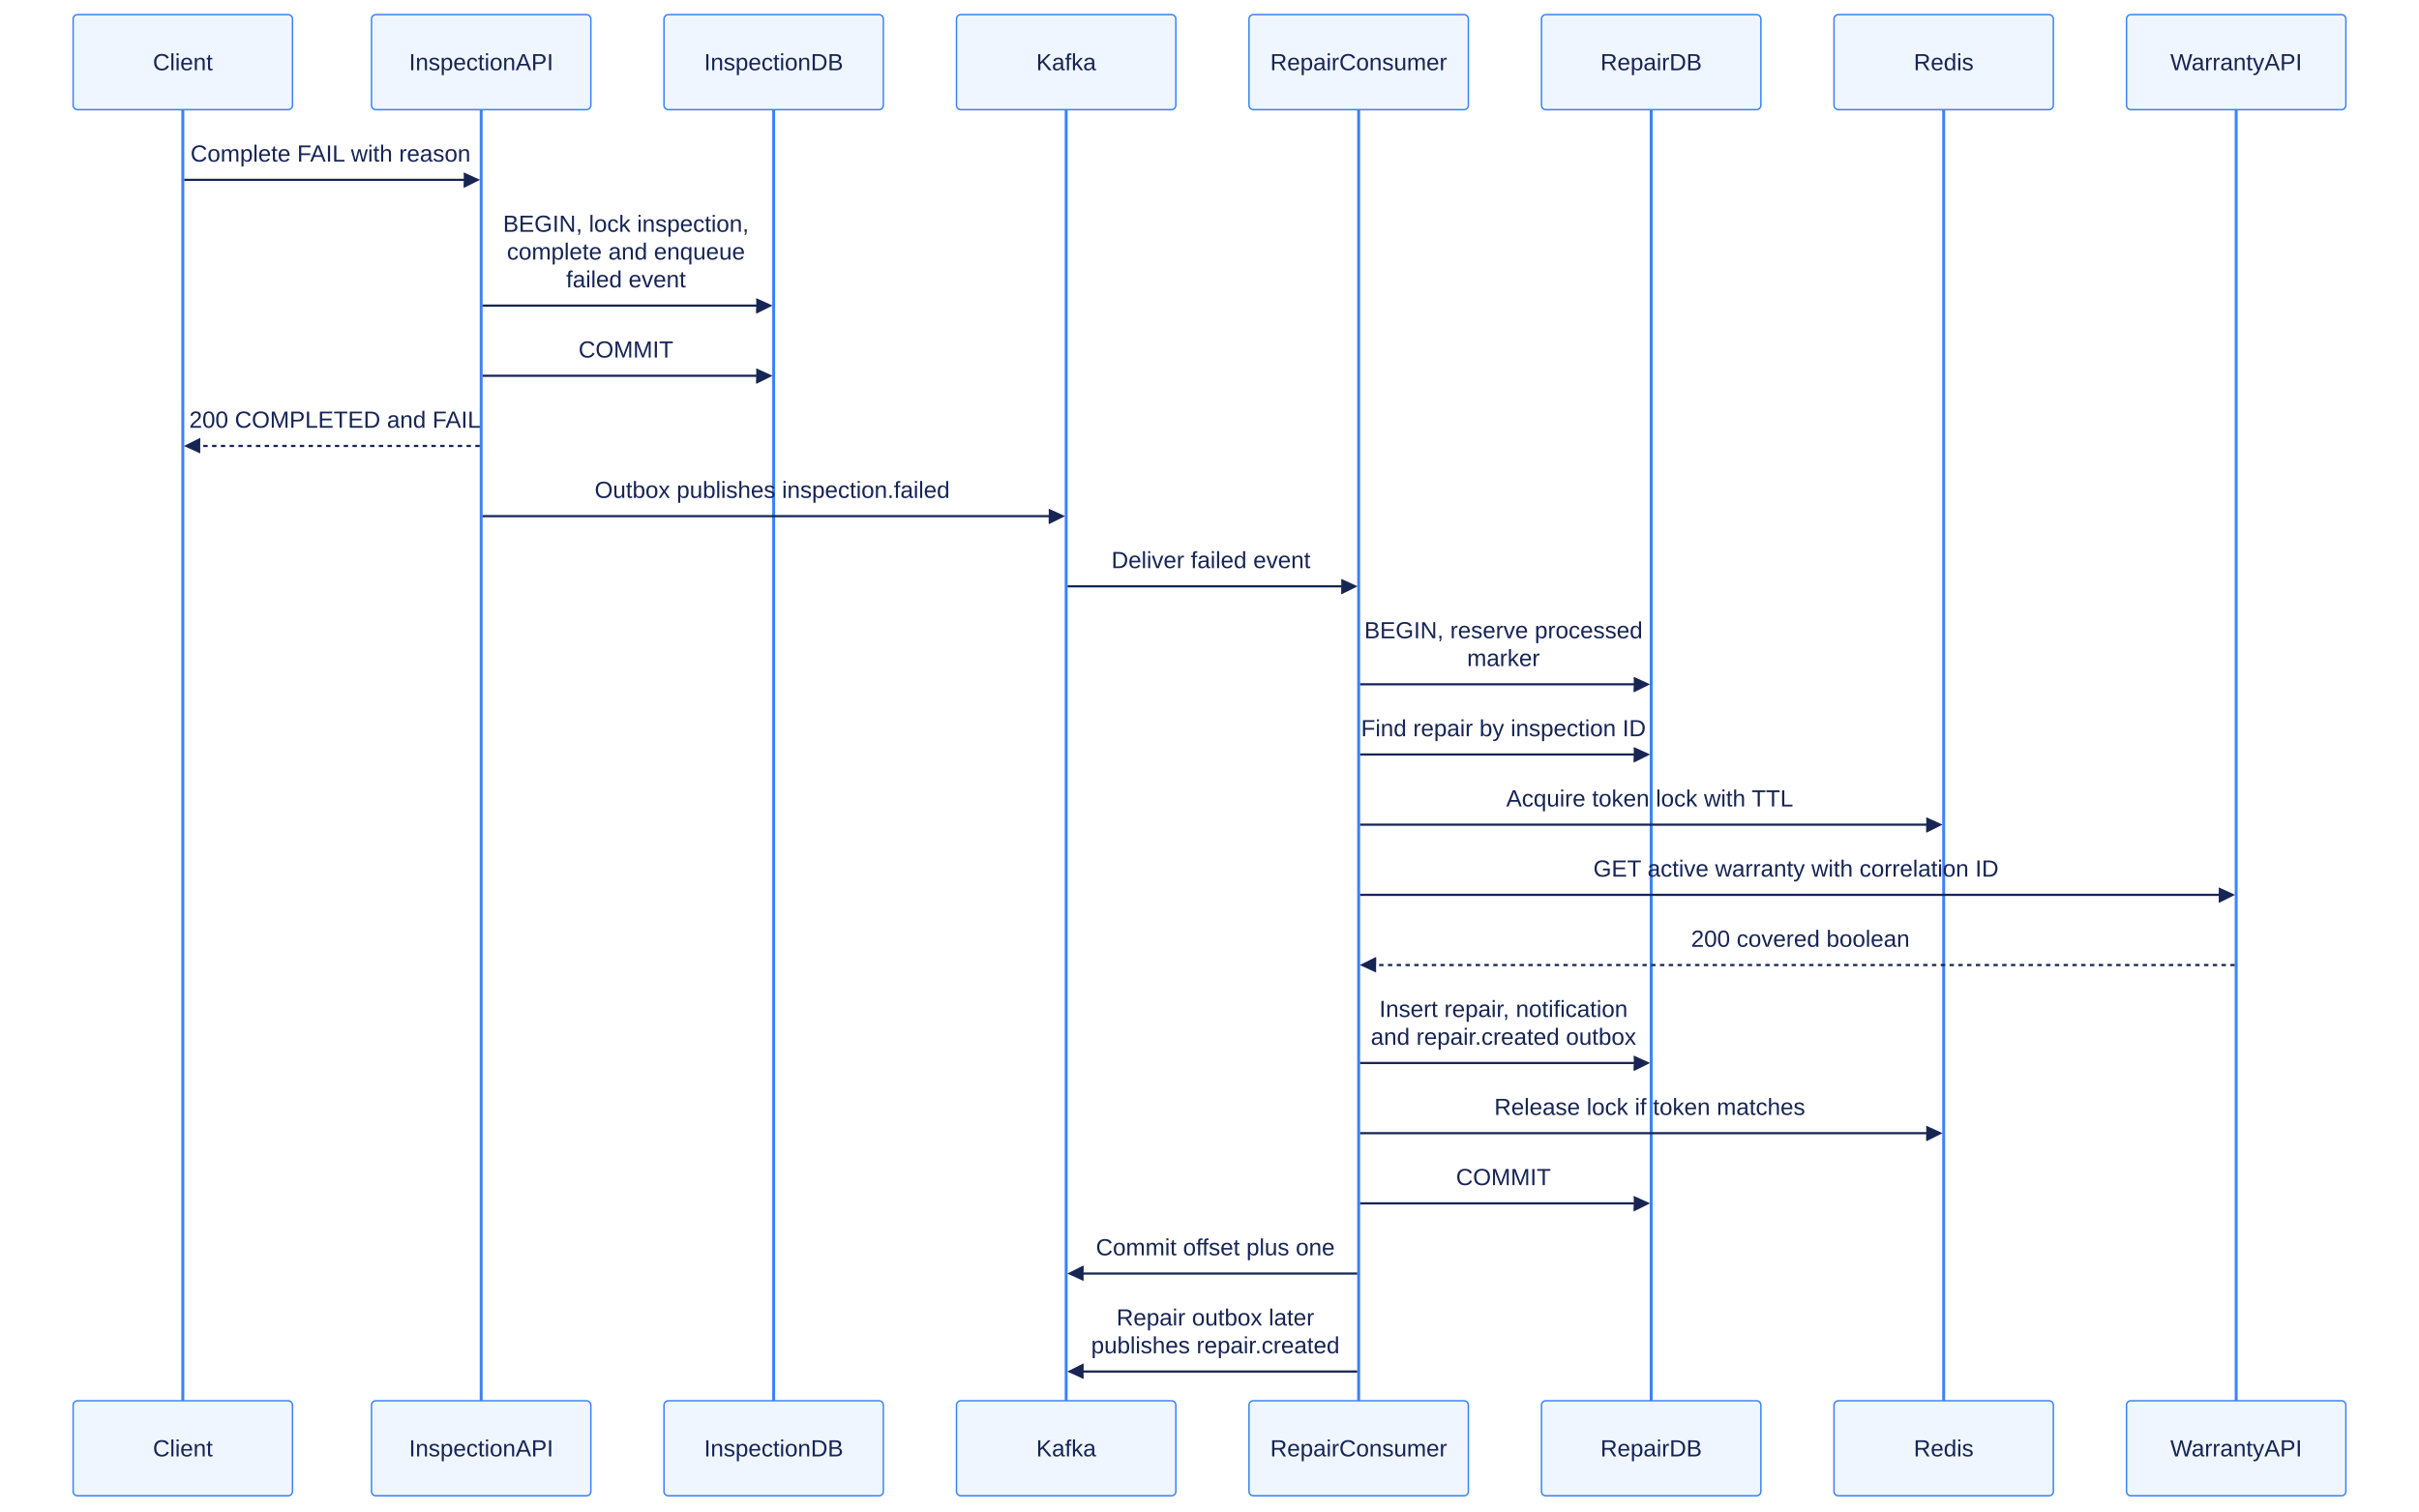
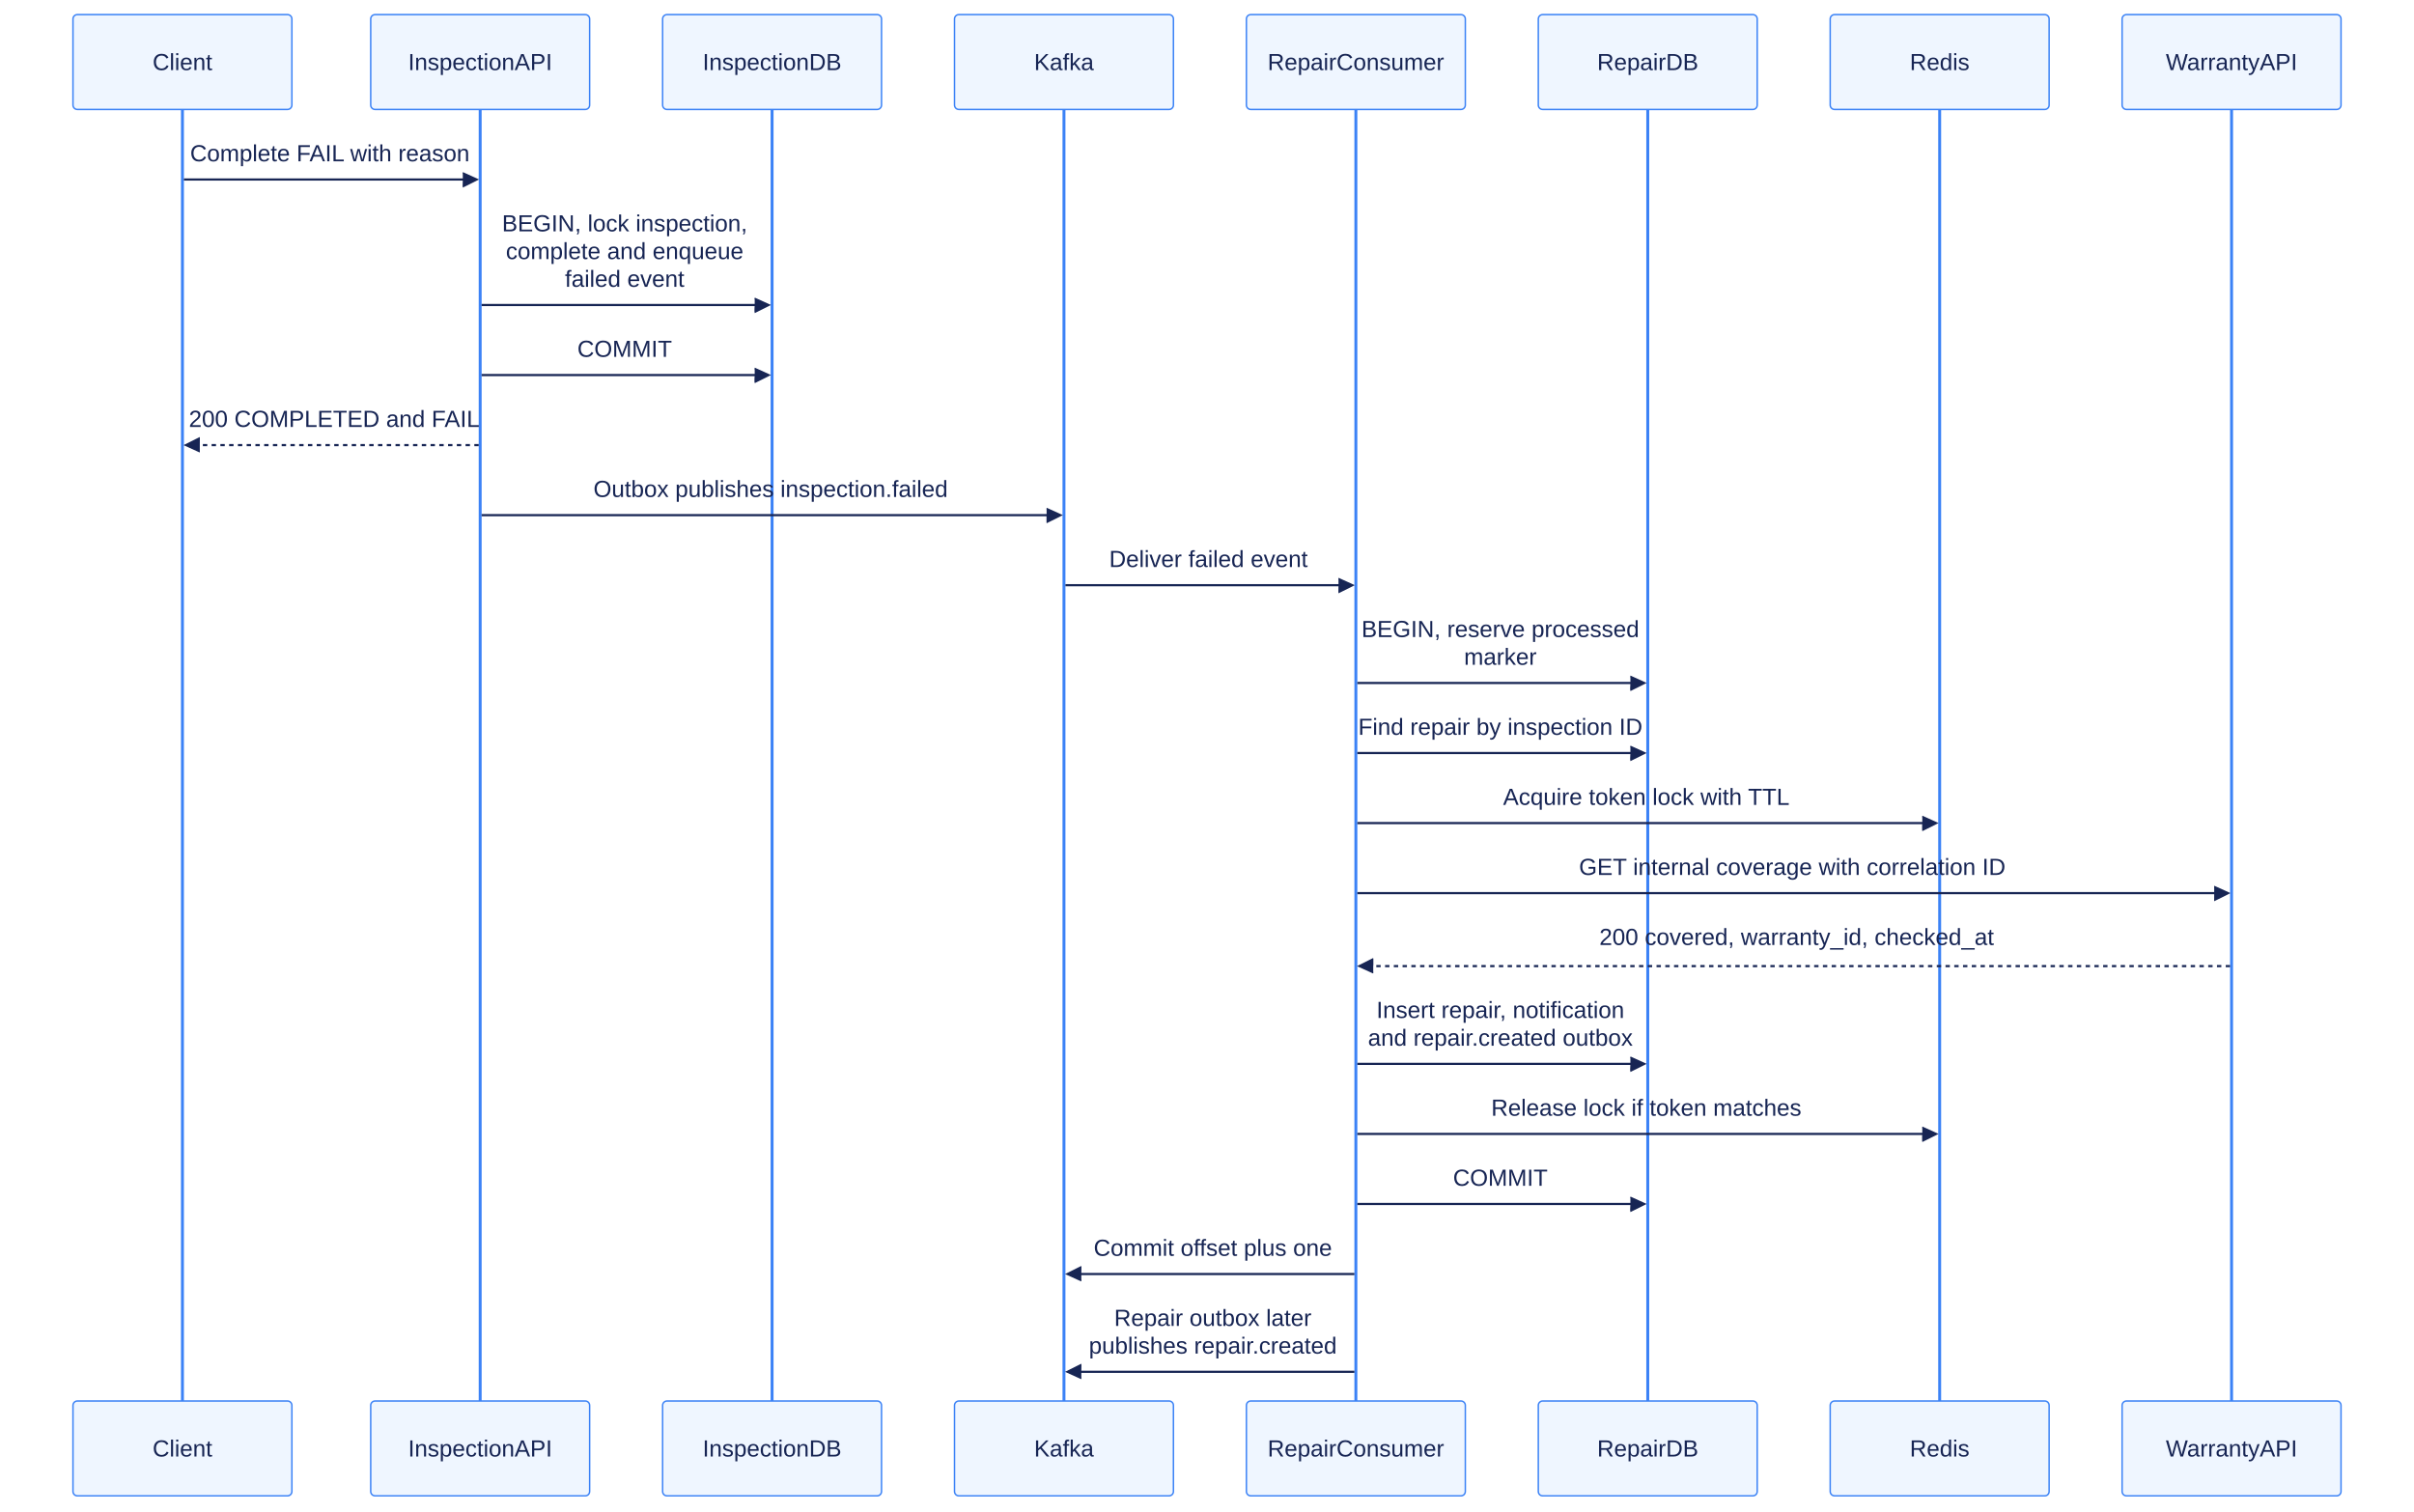
- <svg xmlns="http://www.w3.org/2000/svg" aria-roledescription="sequence" role="graphics-document document" viewBox="-50 -10 1654 1034" style="max-width: 1654px; background-color: white;" width="100%" id="my-svg">
+ <svg xmlns="http://www.w3.org/2000/svg" aria-roledescription="sequence" role="graphics-document document" viewBox="-50 -10 1654 1036" style="max-width: 1654px; background-color: white;" width="100%" id="my-svg">
  <g>
-     <rect class="actor actor-bottom" ry="3" rx="3" name="WarrantyAPI" height="65" width="150" stroke="#666" fill="#eaeaea" y="948" x="1404" />
-     <text style="text-anchor: middle; font-size: 16px; font-weight: 400;" class="actor actor-box" alignment-baseline="central" dominant-baseline="central" y="980.5" x="1479">
+     <rect class="actor actor-bottom" ry="3" rx="3" name="WarrantyAPI" height="65" width="150" stroke="#666" fill="#eaeaea" y="950" x="1404" />
+     <text style="text-anchor: middle; font-size: 16px; font-weight: 400;" class="actor actor-box" alignment-baseline="central" dominant-baseline="central" y="982.5" x="1479">
      <tspan dy="0" x="1479">WarrantyAPI</tspan>
    </text>
  </g>
  <g>
-     <rect class="actor actor-bottom" ry="3" rx="3" name="Redis" height="65" width="150" stroke="#666" fill="#eaeaea" y="948" x="1204" />
-     <text style="text-anchor: middle; font-size: 16px; font-weight: 400;" class="actor actor-box" alignment-baseline="central" dominant-baseline="central" y="980.5" x="1279">
+     <rect class="actor actor-bottom" ry="3" rx="3" name="Redis" height="65" width="150" stroke="#666" fill="#eaeaea" y="950" x="1204" />
+     <text style="text-anchor: middle; font-size: 16px; font-weight: 400;" class="actor actor-box" alignment-baseline="central" dominant-baseline="central" y="982.5" x="1279">
      <tspan dy="0" x="1279">Redis</tspan>
    </text>
  </g>
  <g>
-     <rect class="actor actor-bottom" ry="3" rx="3" name="RepairDB" height="65" width="150" stroke="#666" fill="#eaeaea" y="948" x="1004" />
-     <text style="text-anchor: middle; font-size: 16px; font-weight: 400;" class="actor actor-box" alignment-baseline="central" dominant-baseline="central" y="980.5" x="1079">
+     <rect class="actor actor-bottom" ry="3" rx="3" name="RepairDB" height="65" width="150" stroke="#666" fill="#eaeaea" y="950" x="1004" />
+     <text style="text-anchor: middle; font-size: 16px; font-weight: 400;" class="actor actor-box" alignment-baseline="central" dominant-baseline="central" y="982.5" x="1079">
      <tspan dy="0" x="1079">RepairDB</tspan>
    </text>
  </g>
  <g>
-     <rect class="actor actor-bottom" ry="3" rx="3" name="RepairConsumer" height="65" width="150" stroke="#666" fill="#eaeaea" y="948" x="804" />
-     <text style="text-anchor: middle; font-size: 16px; font-weight: 400;" class="actor actor-box" alignment-baseline="central" dominant-baseline="central" y="980.5" x="879">
+     <rect class="actor actor-bottom" ry="3" rx="3" name="RepairConsumer" height="65" width="150" stroke="#666" fill="#eaeaea" y="950" x="804" />
+     <text style="text-anchor: middle; font-size: 16px; font-weight: 400;" class="actor actor-box" alignment-baseline="central" dominant-baseline="central" y="982.5" x="879">
      <tspan dy="0" x="879">RepairConsumer</tspan>
    </text>
  </g>
  <g>
-     <rect class="actor actor-bottom" ry="3" rx="3" name="Kafka" height="65" width="150" stroke="#666" fill="#eaeaea" y="948" x="604" />
-     <text style="text-anchor: middle; font-size: 16px; font-weight: 400;" class="actor actor-box" alignment-baseline="central" dominant-baseline="central" y="980.5" x="679">
+     <rect class="actor actor-bottom" ry="3" rx="3" name="Kafka" height="65" width="150" stroke="#666" fill="#eaeaea" y="950" x="604" />
+     <text style="text-anchor: middle; font-size: 16px; font-weight: 400;" class="actor actor-box" alignment-baseline="central" dominant-baseline="central" y="982.5" x="679">
      <tspan dy="0" x="679">Kafka</tspan>
    </text>
  </g>
  <g>
-     <rect class="actor actor-bottom" ry="3" rx="3" name="InspectionDB" height="65" width="150" stroke="#666" fill="#eaeaea" y="948" x="404" />
-     <text style="text-anchor: middle; font-size: 16px; font-weight: 400;" class="actor actor-box" alignment-baseline="central" dominant-baseline="central" y="980.5" x="479">
+     <rect class="actor actor-bottom" ry="3" rx="3" name="InspectionDB" height="65" width="150" stroke="#666" fill="#eaeaea" y="950" x="404" />
+     <text style="text-anchor: middle; font-size: 16px; font-weight: 400;" class="actor actor-box" alignment-baseline="central" dominant-baseline="central" y="982.5" x="479">
      <tspan dy="0" x="479">InspectionDB</tspan>
    </text>
  </g>
  <g>
-     <rect class="actor actor-bottom" ry="3" rx="3" name="InspectionAPI" height="65" width="150" stroke="#666" fill="#eaeaea" y="948" x="204" />
-     <text style="text-anchor: middle; font-size: 16px; font-weight: 400;" class="actor actor-box" alignment-baseline="central" dominant-baseline="central" y="980.5" x="279">
+     <rect class="actor actor-bottom" ry="3" rx="3" name="InspectionAPI" height="65" width="150" stroke="#666" fill="#eaeaea" y="950" x="204" />
+     <text style="text-anchor: middle; font-size: 16px; font-weight: 400;" class="actor actor-box" alignment-baseline="central" dominant-baseline="central" y="982.5" x="279">
      <tspan dy="0" x="279">InspectionAPI</tspan>
    </text>
  </g>
  <g>
-     <rect class="actor actor-bottom" ry="3" rx="3" name="Client" height="65" width="150" stroke="#666" fill="#eaeaea" y="948" x="0" />
-     <text style="text-anchor: middle; font-size: 16px; font-weight: 400;" class="actor actor-box" alignment-baseline="central" dominant-baseline="central" y="980.5" x="75">
+     <rect class="actor actor-bottom" ry="3" rx="3" name="Client" height="65" width="150" stroke="#666" fill="#eaeaea" y="950" x="0" />
+     <text style="text-anchor: middle; font-size: 16px; font-weight: 400;" class="actor actor-box" alignment-baseline="central" dominant-baseline="central" y="982.5" x="75">
      <tspan dy="0" x="75">Client</tspan>
    </text>
  </g>
  <g>
-     <line name="WarrantyAPI" stroke="#999" stroke-width="0.5px" class="actor-line 200" y2="948" x2="1479" y1="65" x1="1479" id="actor7" />
+     <line name="WarrantyAPI" stroke="#999" stroke-width="0.5px" class="actor-line 200" y2="950" x2="1479" y1="65" x1="1479" id="actor7" />
    <g id="root-7">
      <rect class="actor actor-top" ry="3" rx="3" name="WarrantyAPI" height="65" width="150" stroke="#666" fill="#eaeaea" y="0" x="1404" />
      <text style="text-anchor: middle; font-size: 16px; font-weight: 400;" class="actor actor-box" alignment-baseline="central" dominant-baseline="central" y="32.5" x="1479">
        <tspan dy="0" x="1479">WarrantyAPI</tspan>
      </text>
    </g>
  </g>
  <g>
-     <line name="Redis" stroke="#999" stroke-width="0.5px" class="actor-line 200" y2="948" x2="1279" y1="65" x1="1279" id="actor6" />
+     <line name="Redis" stroke="#999" stroke-width="0.5px" class="actor-line 200" y2="950" x2="1279" y1="65" x1="1279" id="actor6" />
    <g id="root-6">
      <rect class="actor actor-top" ry="3" rx="3" name="Redis" height="65" width="150" stroke="#666" fill="#eaeaea" y="0" x="1204" />
      <text style="text-anchor: middle; font-size: 16px; font-weight: 400;" class="actor actor-box" alignment-baseline="central" dominant-baseline="central" y="32.5" x="1279">
        <tspan dy="0" x="1279">Redis</tspan>
      </text>
    </g>
  </g>
  <g>
-     <line name="RepairDB" stroke="#999" stroke-width="0.5px" class="actor-line 200" y2="948" x2="1079" y1="65" x1="1079" id="actor5" />
+     <line name="RepairDB" stroke="#999" stroke-width="0.5px" class="actor-line 200" y2="950" x2="1079" y1="65" x1="1079" id="actor5" />
    <g id="root-5">
      <rect class="actor actor-top" ry="3" rx="3" name="RepairDB" height="65" width="150" stroke="#666" fill="#eaeaea" y="0" x="1004" />
      <text style="text-anchor: middle; font-size: 16px; font-weight: 400;" class="actor actor-box" alignment-baseline="central" dominant-baseline="central" y="32.5" x="1079">
        <tspan dy="0" x="1079">RepairDB</tspan>
      </text>
    </g>
  </g>
  <g>
-     <line name="RepairConsumer" stroke="#999" stroke-width="0.5px" class="actor-line 200" y2="948" x2="879" y1="65" x1="879" id="actor4" />
+     <line name="RepairConsumer" stroke="#999" stroke-width="0.5px" class="actor-line 200" y2="950" x2="879" y1="65" x1="879" id="actor4" />
    <g id="root-4">
      <rect class="actor actor-top" ry="3" rx="3" name="RepairConsumer" height="65" width="150" stroke="#666" fill="#eaeaea" y="0" x="804" />
      <text style="text-anchor: middle; font-size: 16px; font-weight: 400;" class="actor actor-box" alignment-baseline="central" dominant-baseline="central" y="32.5" x="879">
        <tspan dy="0" x="879">RepairConsumer</tspan>
      </text>
    </g>
  </g>
  <g>
-     <line name="Kafka" stroke="#999" stroke-width="0.5px" class="actor-line 200" y2="948" x2="679" y1="65" x1="679" id="actor3" />
+     <line name="Kafka" stroke="#999" stroke-width="0.5px" class="actor-line 200" y2="950" x2="679" y1="65" x1="679" id="actor3" />
    <g id="root-3">
      <rect class="actor actor-top" ry="3" rx="3" name="Kafka" height="65" width="150" stroke="#666" fill="#eaeaea" y="0" x="604" />
      <text style="text-anchor: middle; font-size: 16px; font-weight: 400;" class="actor actor-box" alignment-baseline="central" dominant-baseline="central" y="32.5" x="679">
        <tspan dy="0" x="679">Kafka</tspan>
      </text>
    </g>
  </g>
  <g>
-     <line name="InspectionDB" stroke="#999" stroke-width="0.5px" class="actor-line 200" y2="948" x2="479" y1="65" x1="479" id="actor2" />
+     <line name="InspectionDB" stroke="#999" stroke-width="0.5px" class="actor-line 200" y2="950" x2="479" y1="65" x1="479" id="actor2" />
    <g id="root-2">
      <rect class="actor actor-top" ry="3" rx="3" name="InspectionDB" height="65" width="150" stroke="#666" fill="#eaeaea" y="0" x="404" />
      <text style="text-anchor: middle; font-size: 16px; font-weight: 400;" class="actor actor-box" alignment-baseline="central" dominant-baseline="central" y="32.5" x="479">
        <tspan dy="0" x="479">InspectionDB</tspan>
      </text>
    </g>
  </g>
  <g>
-     <line name="InspectionAPI" stroke="#999" stroke-width="0.5px" class="actor-line 200" y2="948" x2="279" y1="65" x1="279" id="actor1" />
+     <line name="InspectionAPI" stroke="#999" stroke-width="0.5px" class="actor-line 200" y2="950" x2="279" y1="65" x1="279" id="actor1" />
    <g id="root-1">
      <rect class="actor actor-top" ry="3" rx="3" name="InspectionAPI" height="65" width="150" stroke="#666" fill="#eaeaea" y="0" x="204" />
      <text style="text-anchor: middle; font-size: 16px; font-weight: 400;" class="actor actor-box" alignment-baseline="central" dominant-baseline="central" y="32.5" x="279">
        <tspan dy="0" x="279">InspectionAPI</tspan>
      </text>
    </g>
  </g>
  <g>
-     <line name="Client" stroke="#999" stroke-width="0.5px" class="actor-line 200" y2="948" x2="75" y1="65" x1="75" id="actor0" />
+     <line name="Client" stroke="#999" stroke-width="0.5px" class="actor-line 200" y2="950" x2="75" y1="65" x1="75" id="actor0" />
    <g id="root-0">
      <rect class="actor actor-top" ry="3" rx="3" name="Client" height="65" width="150" stroke="#666" fill="#eaeaea" y="0" x="0" />
      <text style="text-anchor: middle; font-size: 16px; font-weight: 400;" class="actor actor-box" alignment-baseline="central" dominant-baseline="central" y="32.5" x="75">
        <tspan dy="0" x="75">Client</tspan>
      </text>
    </g>
  </g>
  <style>#my-svg{font-family:Arial,sans-serif;font-size:16px;fill:#172554;}#my-svg .error-icon{fill:#f8fafc;}#my-svg .error-text{fill:#070503;stroke:#070503;}#my-svg .edge-thickness-normal{stroke-width:1px;}#my-svg .edge-thickness-thick{stroke-width:3.5px;}#my-svg .edge-pattern-solid{stroke-dasharray:0;}#my-svg .edge-thickness-invisible{stroke-width:0;fill:none;}#my-svg .edge-pattern-dashed{stroke-dasharray:3;}#my-svg .edge-pattern-dotted{stroke-dasharray:2;}#my-svg .marker{fill:#475569;stroke:#475569;}#my-svg .marker.cross{stroke:#475569;}#my-svg svg{font-family:Arial,sans-serif;font-size:16px;}#my-svg p{margin:0;}#my-svg .actor{stroke:#3b82f6;fill:#eff6ff;}#my-svg text.actor&gt;tspan{fill:#172554;stroke:none;}#my-svg .actor-line{stroke:#3b82f6;}#my-svg .messageLine0{stroke-width:1.5;stroke-dasharray:none;stroke:#172554;}#my-svg .messageLine1{stroke-width:1.5;stroke-dasharray:2,2;stroke:#172554;}#my-svg #arrowhead path{fill:#172554;stroke:#172554;}#my-svg .sequenceNumber{fill:#b8aa96;}#my-svg #sequencenumber{fill:#172554;}#my-svg #crosshead path{fill:#172554;stroke:#172554;}#my-svg .messageText{fill:#172554;stroke:none;}#my-svg .labelBox{stroke:#3b82f6;fill:#eff6ff;}#my-svg .labelText,#my-svg .labelText&gt;tspan{fill:#172554;stroke:none;}#my-svg .loopText,#my-svg .loopText&gt;tspan{fill:#172554;stroke:none;}#my-svg .loopLine{stroke-width:2px;stroke-dasharray:2,2;stroke:#3b82f6;fill:#3b82f6;}#my-svg .note{stroke:hsl(52.683, 60%, 73.922%);fill:#fff5ad;}#my-svg .noteText,#my-svg .noteText&gt;tspan{fill:#333;stroke:none;}#my-svg .activation0{fill:#f0fdf4;stroke:hsl(138.462, 76.471%, 86.667%);}#my-svg .activation1{fill:#f0fdf4;stroke:hsl(138.462, 76.471%, 86.667%);}#my-svg .activation2{fill:#f0fdf4;stroke:hsl(138.462, 76.471%, 86.667%);}#my-svg .actorPopupMenu{position:absolute;}#my-svg .actorPopupMenuPanel{position:absolute;fill:#eff6ff;box-shadow:0px 8px 16px 0px rgba(0,0,0,0.2);filter:drop-shadow(3px 5px 2px rgb(0 0 0 / 0.4));}#my-svg .actor-man line{stroke:#3b82f6;fill:#eff6ff;}#my-svg .actor-man circle,#my-svg line{stroke:#3b82f6;fill:#eff6ff;stroke-width:2px;}#my-svg :root{--mermaid-font-family:"trebuchet ms",verdana,arial,sans-serif;}</style>
  <g />
  <defs>
    <symbol height="24" width="24" id="computer">
      <path d="M2 2v13h20v-13h-20zm18 11h-16v-9h16v9zm-10.228 6l.466-1h3.524l.467 1h-4.457zm14.228 3h-24l2-6h2.104l-1.33 4h18.45l-1.297-4h2.073l2 6zm-5-10h-14v-7h14v7z" transform="scale(.5)" />
    </symbol>
  </defs>
  <defs>
    <symbol clip-rule="evenodd" fill-rule="evenodd" id="database">
      <path d="M12.258.001l.256.004.255.005.253.008.251.01.249.012.247.015.246.016.242.019.241.02.239.023.236.024.233.027.231.028.229.031.225.032.223.034.22.036.217.038.214.04.211.041.208.043.205.045.201.046.198.048.194.05.191.051.187.053.183.054.18.056.175.057.172.059.168.06.163.061.16.063.155.064.15.066.074.033.073.033.071.034.07.034.069.035.068.035.067.035.066.035.064.036.064.036.062.036.06.036.06.037.058.037.058.037.055.038.055.038.053.038.052.038.051.039.05.039.048.039.047.039.045.04.044.04.043.04.041.04.04.041.039.041.037.041.036.041.034.041.033.042.032.042.03.042.029.042.027.042.026.043.024.043.023.043.021.043.02.043.018.044.017.043.015.044.013.044.012.044.011.045.009.044.007.045.006.045.004.045.002.045.001.045v17l-.001.045-.002.045-.004.045-.006.045-.007.045-.009.044-.011.045-.012.044-.013.044-.015.044-.017.043-.018.044-.02.043-.021.043-.023.043-.024.043-.026.043-.027.042-.029.042-.03.042-.032.042-.033.042-.034.041-.036.041-.037.041-.039.041-.04.041-.041.04-.043.04-.044.04-.045.04-.047.039-.048.039-.05.039-.051.039-.052.038-.053.038-.055.038-.055.038-.058.037-.058.037-.06.037-.06.036-.062.036-.064.036-.064.036-.066.035-.067.035-.068.035-.069.035-.07.034-.071.034-.073.033-.074.033-.15.066-.155.064-.16.063-.163.061-.168.06-.172.059-.175.057-.18.056-.183.054-.187.053-.191.051-.194.05-.198.048-.201.046-.205.045-.208.043-.211.041-.214.04-.217.038-.22.036-.223.034-.225.032-.229.031-.231.028-.233.027-.236.024-.239.023-.241.02-.242.019-.246.016-.247.015-.249.012-.251.01-.253.008-.255.005-.256.004-.258.001-.258-.001-.256-.004-.255-.005-.253-.008-.251-.01-.249-.012-.247-.015-.245-.016-.243-.019-.241-.02-.238-.023-.236-.024-.234-.027-.231-.028-.228-.031-.226-.032-.223-.034-.22-.036-.217-.038-.214-.04-.211-.041-.208-.043-.204-.045-.201-.046-.198-.048-.195-.05-.19-.051-.187-.053-.184-.054-.179-.056-.176-.057-.172-.059-.167-.06-.164-.061-.159-.063-.155-.064-.151-.066-.074-.033-.072-.033-.072-.034-.07-.034-.069-.035-.068-.035-.067-.035-.066-.035-.064-.036-.063-.036-.062-.036-.061-.036-.06-.037-.058-.037-.057-.037-.056-.038-.055-.038-.053-.038-.052-.038-.051-.039-.049-.039-.049-.039-.046-.039-.046-.04-.044-.04-.043-.04-.041-.04-.04-.041-.039-.041-.037-.041-.036-.041-.034-.041-.033-.042-.032-.042-.03-.042-.029-.042-.027-.042-.026-.043-.024-.043-.023-.043-.021-.043-.02-.043-.018-.044-.017-.043-.015-.044-.013-.044-.012-.044-.011-.045-.009-.044-.007-.045-.006-.045-.004-.045-.002-.045-.001-.045v-17l.001-.045.002-.045.004-.045.006-.045.007-.045.009-.044.011-.045.012-.044.013-.044.015-.044.017-.043.018-.044.02-.043.021-.043.023-.043.024-.043.026-.043.027-.042.029-.042.03-.042.032-.042.033-.042.034-.041.036-.041.037-.041.039-.041.04-.041.041-.04.043-.04.044-.04.046-.04.046-.039.049-.039.049-.039.051-.039.052-.038.053-.038.055-.038.056-.038.057-.037.058-.037.06-.037.061-.036.062-.036.063-.036.064-.036.066-.035.067-.035.068-.035.069-.035.07-.034.072-.034.072-.033.074-.033.151-.066.155-.064.159-.063.164-.061.167-.06.172-.059.176-.057.179-.056.184-.054.187-.053.19-.051.195-.05.198-.048.201-.046.204-.045.208-.043.211-.041.214-.04.217-.038.22-.036.223-.034.226-.032.228-.031.231-.028.234-.027.236-.024.238-.023.241-.02.243-.019.245-.016.247-.015.249-.012.251-.01.253-.008.255-.005.256-.004.258-.001.258.001zm-9.258 20.499v.01l.001.021.003.021.004.022.005.021.006.022.007.022.009.023.01.022.011.023.012.023.013.023.015.023.016.024.017.023.018.024.019.024.021.024.022.025.023.024.024.025.052.049.056.05.061.051.066.051.07.051.075.051.079.052.084.052.088.052.092.052.097.052.102.051.105.052.11.052.114.051.119.051.123.051.127.05.131.05.135.05.139.048.144.049.147.047.152.047.155.047.16.045.163.045.167.043.171.043.176.041.178.041.183.039.187.039.19.037.194.035.197.035.202.033.204.031.209.03.212.029.216.027.219.025.222.024.226.021.23.02.233.018.236.016.24.015.243.012.246.01.249.008.253.005.256.004.259.001.26-.001.257-.004.254-.005.25-.008.247-.011.244-.012.241-.014.237-.016.233-.018.231-.021.226-.021.224-.024.22-.026.216-.027.212-.028.21-.031.205-.031.202-.034.198-.034.194-.036.191-.037.187-.039.183-.04.179-.04.175-.042.172-.043.168-.044.163-.045.16-.046.155-.046.152-.047.148-.048.143-.049.139-.049.136-.05.131-.05.126-.05.123-.051.118-.052.114-.051.11-.052.106-.052.101-.052.096-.052.092-.052.088-.053.083-.051.079-.052.074-.052.07-.051.065-.051.06-.051.056-.05.051-.05.023-.024.023-.025.021-.024.02-.024.019-.024.018-.024.017-.024.015-.023.014-.024.013-.023.012-.023.01-.023.01-.022.008-.022.006-.022.006-.022.004-.022.004-.021.001-.021.001-.021v-4.127l-.077.055-.08.053-.083.054-.085.053-.087.052-.09.052-.093.051-.095.05-.097.05-.1.049-.102.049-.105.048-.106.047-.109.047-.111.046-.114.045-.115.045-.118.044-.12.043-.122.042-.124.042-.126.041-.128.04-.13.04-.132.038-.134.038-.135.037-.138.037-.139.035-.142.035-.143.034-.144.033-.147.032-.148.031-.15.03-.151.03-.153.029-.154.027-.156.027-.158.026-.159.025-.161.024-.162.023-.163.022-.165.021-.166.02-.167.019-.169.018-.169.017-.171.016-.173.015-.173.014-.175.013-.175.012-.177.011-.178.01-.179.008-.179.008-.181.006-.182.005-.182.004-.184.003-.184.002h-.37l-.184-.002-.184-.003-.182-.004-.182-.005-.181-.006-.179-.008-.179-.008-.178-.01-.176-.011-.176-.012-.175-.013-.173-.014-.172-.015-.171-.016-.17-.017-.169-.018-.167-.019-.166-.02-.165-.021-.163-.022-.162-.023-.161-.024-.159-.025-.157-.026-.156-.027-.155-.027-.153-.029-.151-.03-.15-.03-.148-.031-.146-.032-.145-.033-.143-.034-.141-.035-.14-.035-.137-.037-.136-.037-.134-.038-.132-.038-.13-.04-.128-.04-.126-.041-.124-.042-.122-.042-.12-.044-.117-.043-.116-.045-.113-.045-.112-.046-.109-.047-.106-.047-.105-.048-.102-.049-.1-.049-.097-.05-.095-.05-.093-.052-.09-.051-.087-.052-.085-.053-.083-.054-.08-.054-.077-.054v4.127zm0-5.654v.011l.001.021.003.021.004.021.005.022.006.022.007.022.009.022.01.022.011.023.012.023.013.023.015.024.016.023.017.024.018.024.019.024.021.024.022.024.023.025.024.024.052.05.056.05.061.05.066.051.07.051.075.052.079.051.084.052.088.052.092.052.097.052.102.052.105.052.11.051.114.051.119.052.123.05.127.051.131.05.135.049.139.049.144.048.147.048.152.047.155.046.16.045.163.045.167.044.171.042.176.042.178.04.183.04.187.038.19.037.194.036.197.034.202.033.204.032.209.03.212.028.216.027.219.025.222.024.226.022.23.02.233.018.236.016.24.014.243.012.246.01.249.008.253.006.256.003.259.001.26-.001.257-.003.254-.006.25-.008.247-.01.244-.012.241-.015.237-.016.233-.018.231-.02.226-.022.224-.024.22-.025.216-.027.212-.029.21-.03.205-.032.202-.033.198-.035.194-.036.191-.037.187-.039.183-.039.179-.041.175-.042.172-.043.168-.044.163-.045.16-.045.155-.047.152-.047.148-.048.143-.048.139-.05.136-.049.131-.05.126-.051.123-.051.118-.051.114-.052.11-.052.106-.052.101-.052.096-.052.092-.052.088-.052.083-.052.079-.052.074-.051.07-.052.065-.051.06-.05.056-.051.051-.049.023-.025.023-.024.021-.025.02-.024.019-.024.018-.024.017-.024.015-.023.014-.023.013-.024.012-.022.01-.023.01-.023.008-.022.006-.022.006-.022.004-.021.004-.022.001-.021.001-.021v-4.139l-.077.054-.08.054-.083.054-.085.052-.087.053-.09.051-.093.051-.095.051-.097.05-.1.049-.102.049-.105.048-.106.047-.109.047-.111.046-.114.045-.115.044-.118.044-.12.044-.122.042-.124.042-.126.041-.128.04-.13.039-.132.039-.134.038-.135.037-.138.036-.139.036-.142.035-.143.033-.144.033-.147.033-.148.031-.15.03-.151.03-.153.028-.154.028-.156.027-.158.026-.159.025-.161.024-.162.023-.163.022-.165.021-.166.02-.167.019-.169.018-.169.017-.171.016-.173.015-.173.014-.175.013-.175.012-.177.011-.178.009-.179.009-.179.007-.181.007-.182.005-.182.004-.184.003-.184.002h-.37l-.184-.002-.184-.003-.182-.004-.182-.005-.181-.007-.179-.007-.179-.009-.178-.009-.176-.011-.176-.012-.175-.013-.173-.014-.172-.015-.171-.016-.17-.017-.169-.018-.167-.019-.166-.02-.165-.021-.163-.022-.162-.023-.161-.024-.159-.025-.157-.026-.156-.027-.155-.028-.153-.028-.151-.03-.15-.03-.148-.031-.146-.033-.145-.033-.143-.033-.141-.035-.14-.036-.137-.036-.136-.037-.134-.038-.132-.039-.13-.039-.128-.04-.126-.041-.124-.042-.122-.043-.12-.043-.117-.044-.116-.044-.113-.046-.112-.046-.109-.046-.106-.047-.105-.048-.102-.049-.1-.049-.097-.05-.095-.051-.093-.051-.09-.051-.087-.053-.085-.052-.083-.054-.08-.054-.077-.054v4.139zm0-5.666v.011l.001.02.003.022.004.021.005.022.006.021.007.022.009.023.01.022.011.023.012.023.013.023.015.023.016.024.017.024.018.023.019.024.021.025.022.024.023.024.024.025.052.05.056.05.061.05.066.051.07.051.075.052.079.051.084.052.088.052.092.052.097.052.102.052.105.051.11.052.114.051.119.051.123.051.127.05.131.05.135.05.139.049.144.048.147.048.152.047.155.046.16.045.163.045.167.043.171.043.176.042.178.04.183.04.187.038.19.037.194.036.197.034.202.033.204.032.209.03.212.028.216.027.219.025.222.024.226.021.23.02.233.018.236.017.24.014.243.012.246.01.249.008.253.006.256.003.259.001.26-.001.257-.003.254-.006.25-.008.247-.01.244-.013.241-.014.237-.016.233-.018.231-.02.226-.022.224-.024.22-.025.216-.027.212-.029.21-.03.205-.032.202-.033.198-.035.194-.036.191-.037.187-.039.183-.039.179-.041.175-.042.172-.043.168-.044.163-.045.16-.045.155-.047.152-.047.148-.048.143-.049.139-.049.136-.049.131-.051.126-.05.123-.051.118-.052.114-.051.11-.052.106-.052.101-.052.096-.052.092-.052.088-.052.083-.052.079-.052.074-.052.07-.051.065-.051.06-.051.056-.05.051-.049.023-.025.023-.025.021-.024.02-.024.019-.024.018-.024.017-.024.015-.023.014-.024.013-.023.012-.023.01-.022.01-.023.008-.022.006-.022.006-.022.004-.022.004-.021.001-.021.001-.021v-4.153l-.077.054-.08.054-.083.053-.085.053-.087.053-.09.051-.093.051-.095.051-.097.05-.1.049-.102.048-.105.048-.106.048-.109.046-.111.046-.114.046-.115.044-.118.044-.12.043-.122.043-.124.042-.126.041-.128.04-.13.039-.132.039-.134.038-.135.037-.138.036-.139.036-.142.034-.143.034-.144.033-.147.032-.148.032-.15.03-.151.03-.153.028-.154.028-.156.027-.158.026-.159.024-.161.024-.162.023-.163.023-.165.021-.166.02-.167.019-.169.018-.169.017-.171.016-.173.015-.173.014-.175.013-.175.012-.177.01-.178.01-.179.009-.179.007-.181.006-.182.006-.182.004-.184.003-.184.001-.185.001-.185-.001-.184-.001-.184-.003-.182-.004-.182-.006-.181-.006-.179-.007-.179-.009-.178-.01-.176-.01-.176-.012-.175-.013-.173-.014-.172-.015-.171-.016-.17-.017-.169-.018-.167-.019-.166-.02-.165-.021-.163-.023-.162-.023-.161-.024-.159-.024-.157-.026-.156-.027-.155-.028-.153-.028-.151-.03-.15-.03-.148-.032-.146-.032-.145-.033-.143-.034-.141-.034-.14-.036-.137-.036-.136-.037-.134-.038-.132-.039-.13-.039-.128-.041-.126-.041-.124-.041-.122-.043-.12-.043-.117-.044-.116-.044-.113-.046-.112-.046-.109-.046-.106-.048-.105-.048-.102-.048-.1-.05-.097-.049-.095-.051-.093-.051-.09-.052-.087-.052-.085-.053-.083-.053-.08-.054-.077-.054v4.153zm8.74-8.179l-.257.004-.254.005-.25.008-.247.011-.244.012-.241.014-.237.016-.233.018-.231.021-.226.022-.224.023-.22.026-.216.027-.212.028-.21.031-.205.032-.202.033-.198.034-.194.036-.191.038-.187.038-.183.04-.179.041-.175.042-.172.043-.168.043-.163.045-.16.046-.155.046-.152.048-.148.048-.143.048-.139.049-.136.05-.131.05-.126.051-.123.051-.118.051-.114.052-.11.052-.106.052-.101.052-.096.052-.092.052-.088.052-.083.052-.079.052-.074.051-.07.052-.065.051-.06.05-.056.05-.051.05-.023.025-.023.024-.021.024-.02.025-.019.024-.018.024-.017.023-.015.024-.014.023-.013.023-.012.023-.01.023-.01.022-.008.022-.006.023-.006.021-.004.022-.004.021-.001.021-.001.021.001.021.001.021.004.021.004.022.006.021.006.023.008.022.01.022.01.023.012.023.013.023.014.023.015.024.017.023.018.024.019.024.02.025.021.024.023.024.023.025.051.05.056.05.06.05.065.051.07.052.074.051.079.052.083.052.088.052.092.052.096.052.101.052.106.052.11.052.114.052.118.051.123.051.126.051.131.05.136.05.139.049.143.048.148.048.152.048.155.046.16.046.163.045.168.043.172.043.175.042.179.041.183.04.187.038.191.038.194.036.198.034.202.033.205.032.21.031.212.028.216.027.22.026.224.023.226.022.231.021.233.018.237.016.241.014.244.012.247.011.25.008.254.005.257.004.26.001.26-.001.257-.004.254-.005.25-.008.247-.011.244-.012.241-.014.237-.016.233-.018.231-.021.226-.022.224-.023.22-.026.216-.027.212-.028.21-.031.205-.032.202-.033.198-.034.194-.036.191-.038.187-.038.183-.04.179-.041.175-.042.172-.043.168-.043.163-.045.16-.046.155-.046.152-.048.148-.048.143-.048.139-.049.136-.05.131-.05.126-.051.123-.051.118-.051.114-.052.11-.052.106-.052.101-.052.096-.052.092-.052.088-.052.083-.052.079-.052.074-.051.07-.052.065-.051.06-.05.056-.05.051-.05.023-.025.023-.024.021-.024.02-.025.019-.024.018-.024.017-.023.015-.024.014-.023.013-.023.012-.023.01-.023.01-.022.008-.022.006-.023.006-.021.004-.022.004-.021.001-.021.001-.021-.001-.021-.001-.021-.004-.021-.004-.022-.006-.021-.006-.023-.008-.022-.01-.022-.01-.023-.012-.023-.013-.023-.014-.023-.015-.024-.017-.023-.018-.024-.019-.024-.02-.025-.021-.024-.023-.024-.023-.025-.051-.05-.056-.05-.06-.05-.065-.051-.07-.052-.074-.051-.079-.052-.083-.052-.088-.052-.092-.052-.096-.052-.101-.052-.106-.052-.11-.052-.114-.052-.118-.051-.123-.051-.126-.051-.131-.05-.136-.05-.139-.049-.143-.048-.148-.048-.152-.048-.155-.046-.16-.046-.163-.045-.168-.043-.172-.043-.175-.042-.179-.041-.183-.04-.187-.038-.191-.038-.194-.036-.198-.034-.202-.033-.205-.032-.21-.031-.212-.028-.216-.027-.22-.026-.224-.023-.226-.022-.231-.021-.233-.018-.237-.016-.241-.014-.244-.012-.247-.011-.25-.008-.254-.005-.257-.004-.26-.001-.26.001z" transform="scale(.5)" />
    </symbol>
  </defs>
  <defs>
    <symbol height="24" width="24" id="clock">
      <path d="M12 2c5.514 0 10 4.486 10 10s-4.486 10-10 10-10-4.486-10-10 4.486-10 10-10zm0-2c-6.627 0-12 5.373-12 12s5.373 12 12 12 12-5.373 12-12-5.373-12-12-12zm5.848 12.459c.202.038.202.333.001.372-1.907.361-6.045 1.111-6.547 1.111-.719 0-1.301-.582-1.301-1.301 0-.512.77-5.447 1.125-7.445.034-.192.312-.181.343.014l.985 6.238 5.394 1.011z" transform="scale(.5)" />
    </symbol>
  </defs>
  <defs>
    <marker orient="auto-start-reverse" markerHeight="12" markerWidth="12" markerUnits="userSpaceOnUse" refY="5" refX="7.9" id="arrowhead">
      <path d="M -1 0 L 10 5 L 0 10 z" />
    </marker>
  </defs>
  <defs>
    <marker refY="4.5" refX="4" orient="auto" markerHeight="8" markerWidth="15" id="crosshead">
      <path style="stroke-dasharray: 0, 0;" d="M 1,2 L 6,7 M 6,2 L 1,7" stroke-width="1pt" stroke="#000000" fill="none" />
    </marker>
  </defs>
  <defs>
    <marker orient="auto" markerHeight="28" markerWidth="20" refY="7" refX="15.5" id="filled-head">
      <path d="M 18,7 L9,13 L14,7 L9,1 Z" />
    </marker>
  </defs>
  <defs>
    <marker orient="auto" markerHeight="40" markerWidth="60" refY="15" refX="15" id="sequencenumber">
      <circle r="6" cy="15" cx="15" />
    </marker>
  </defs>
  <text style="font-size: 16px; font-weight: 400;" dy="1em" class="messageText" alignment-baseline="middle" dominant-baseline="middle" text-anchor="middle" y="80" x="176">Complete FAIL with reason</text>
  <line style="fill: none;" marker-end="url(#arrowhead)" stroke="none" stroke-width="2" class="messageLine0" y2="113" x2="275" y1="113" x1="76" />
  <text style="font-size: 16px; font-weight: 400;" dy="1em" class="messageText" alignment-baseline="middle" dominant-baseline="middle" text-anchor="middle" y="128" x="378">BEGIN, lock inspection,</text>
  <text style="font-size: 16px; font-weight: 400;" dy="1em" class="messageText" alignment-baseline="middle" dominant-baseline="middle" text-anchor="middle" y="147" x="378">complete and enqueue</text>
  <text style="font-size: 16px; font-weight: 400;" dy="1em" class="messageText" alignment-baseline="middle" dominant-baseline="middle" text-anchor="middle" y="166" x="378">failed event</text>
  <line style="fill: none;" marker-end="url(#arrowhead)" stroke="none" stroke-width="2" class="messageLine0" y2="199" x2="475" y1="199" x1="280" />
  <text style="font-size: 16px; font-weight: 400;" dy="1em" class="messageText" alignment-baseline="middle" dominant-baseline="middle" text-anchor="middle" y="214" x="378">COMMIT</text>
  <line style="fill: none;" marker-end="url(#arrowhead)" stroke="none" stroke-width="2" class="messageLine0" y2="247" x2="475" y1="247" x1="280" />
  <text style="font-size: 16px; font-weight: 400;" dy="1em" class="messageText" alignment-baseline="middle" dominant-baseline="middle" text-anchor="middle" y="262" x="179">200 COMPLETED and FAIL</text>
  <line style="stroke-dasharray: 3, 3; fill: none;" marker-end="url(#arrowhead)" stroke="none" stroke-width="2" class="messageLine1" y2="295" x2="79" y1="295" x1="278" />
  <text style="font-size: 16px; font-weight: 400;" dy="1em" class="messageText" alignment-baseline="middle" dominant-baseline="middle" text-anchor="middle" y="310" x="478">Outbox publishes inspection.failed</text>
  <line style="fill: none;" marker-end="url(#arrowhead)" stroke="none" stroke-width="2" class="messageLine0" y2="343" x2="675" y1="343" x1="280" />
  <text style="font-size: 16px; font-weight: 400;" dy="1em" class="messageText" alignment-baseline="middle" dominant-baseline="middle" text-anchor="middle" y="358" x="778">Deliver failed event</text>
  <line style="fill: none;" marker-end="url(#arrowhead)" stroke="none" stroke-width="2" class="messageLine0" y2="391" x2="875" y1="391" x1="680" />
  <text style="font-size: 16px; font-weight: 400;" dy="1em" class="messageText" alignment-baseline="middle" dominant-baseline="middle" text-anchor="middle" y="406" x="978">BEGIN, reserve processed</text>
  <text style="font-size: 16px; font-weight: 400;" dy="1em" class="messageText" alignment-baseline="middle" dominant-baseline="middle" text-anchor="middle" y="425" x="978">marker</text>
  <line style="fill: none;" marker-end="url(#arrowhead)" stroke="none" stroke-width="2" class="messageLine0" y2="458" x2="1075" y1="458" x1="880" />
  <text style="font-size: 16px; font-weight: 400;" dy="1em" class="messageText" alignment-baseline="middle" dominant-baseline="middle" text-anchor="middle" y="473" x="978">Find repair by inspection ID</text>
  <line style="fill: none;" marker-end="url(#arrowhead)" stroke="none" stroke-width="2" class="messageLine0" y2="506" x2="1075" y1="506" x1="880" />
  <text style="font-size: 16px; font-weight: 400;" dy="1em" class="messageText" alignment-baseline="middle" dominant-baseline="middle" text-anchor="middle" y="521" x="1078">Acquire token lock with TTL</text>
  <line style="fill: none;" marker-end="url(#arrowhead)" stroke="none" stroke-width="2" class="messageLine0" y2="554" x2="1275" y1="554" x1="880" />
-   <text style="font-size: 16px; font-weight: 400;" dy="1em" class="messageText" alignment-baseline="middle" dominant-baseline="middle" text-anchor="middle" y="569" x="1178">GET active warranty with correlation ID</text>
+   <text style="font-size: 16px; font-weight: 400;" dy="1em" class="messageText" alignment-baseline="middle" dominant-baseline="middle" text-anchor="middle" y="569" x="1178">GET internal coverage with correlation ID</text>
  <line style="fill: none;" marker-end="url(#arrowhead)" stroke="none" stroke-width="2" class="messageLine0" y2="602" x2="1475" y1="602" x1="880" />
-   <text style="font-size: 16px; font-weight: 400;" dy="1em" class="messageText" alignment-baseline="middle" dominant-baseline="middle" text-anchor="middle" y="617" x="1181">200 covered boolean</text>
-   <line style="stroke-dasharray: 3, 3; fill: none;" marker-end="url(#arrowhead)" stroke="none" stroke-width="2" class="messageLine1" y2="650" x2="883" y1="650" x1="1478" />
-   <text style="font-size: 16px; font-weight: 400;" dy="1em" class="messageText" alignment-baseline="middle" dominant-baseline="middle" text-anchor="middle" y="665" x="978">Insert repair, notification</text>
-   <text style="font-size: 16px; font-weight: 400;" dy="1em" class="messageText" alignment-baseline="middle" dominant-baseline="middle" text-anchor="middle" y="684" x="978">and repair.created outbox</text>
-   <line style="fill: none;" marker-end="url(#arrowhead)" stroke="none" stroke-width="2" class="messageLine0" y2="717" x2="1075" y1="717" x1="880" />
-   <text style="font-size: 16px; font-weight: 400;" dy="1em" class="messageText" alignment-baseline="middle" dominant-baseline="middle" text-anchor="middle" y="732" x="1078">Release lock if token matches</text>
-   <line style="fill: none;" marker-end="url(#arrowhead)" stroke="none" stroke-width="2" class="messageLine0" y2="765" x2="1275" y1="765" x1="880" />
-   <text style="font-size: 16px; font-weight: 400;" dy="1em" class="messageText" alignment-baseline="middle" dominant-baseline="middle" text-anchor="middle" y="780" x="978">COMMIT</text>
-   <line style="fill: none;" marker-end="url(#arrowhead)" stroke="none" stroke-width="2" class="messageLine0" y2="813" x2="1075" y1="813" x1="880" />
-   <text style="font-size: 16px; font-weight: 400;" dy="1em" class="messageText" alignment-baseline="middle" dominant-baseline="middle" text-anchor="middle" y="828" x="781">Commit offset plus one</text>
-   <line style="fill: none;" marker-end="url(#arrowhead)" stroke="none" stroke-width="2" class="messageLine0" y2="861" x2="683" y1="861" x1="878" />
-   <text style="font-size: 16px; font-weight: 400;" dy="1em" class="messageText" alignment-baseline="middle" dominant-baseline="middle" text-anchor="middle" y="876" x="781">Repair outbox later</text>
-   <text style="font-size: 16px; font-weight: 400;" dy="1em" class="messageText" alignment-baseline="middle" dominant-baseline="middle" text-anchor="middle" y="895" x="781">publishes repair.created</text>
-   <line style="fill: none;" marker-end="url(#arrowhead)" stroke="none" stroke-width="2" class="messageLine0" y2="928" x2="683" y1="928" x1="878" />
+   <text style="font-size: 16px; font-weight: 400;" dy="1em" class="messageText" alignment-baseline="middle" dominant-baseline="middle" text-anchor="middle" y="617" x="1181">200 covered, warranty_id, checked_at</text>
+   <line style="stroke-dasharray: 3, 3; fill: none;" marker-end="url(#arrowhead)" stroke="none" stroke-width="2" class="messageLine1" y2="652" x2="883" y1="652" x1="1478" />
+   <text style="font-size: 16px; font-weight: 400;" dy="1em" class="messageText" alignment-baseline="middle" dominant-baseline="middle" text-anchor="middle" y="667" x="978">Insert repair, notification</text>
+   <text style="font-size: 16px; font-weight: 400;" dy="1em" class="messageText" alignment-baseline="middle" dominant-baseline="middle" text-anchor="middle" y="686" x="978">and repair.created outbox</text>
+   <line style="fill: none;" marker-end="url(#arrowhead)" stroke="none" stroke-width="2" class="messageLine0" y2="719" x2="1075" y1="719" x1="880" />
+   <text style="font-size: 16px; font-weight: 400;" dy="1em" class="messageText" alignment-baseline="middle" dominant-baseline="middle" text-anchor="middle" y="734" x="1078">Release lock if token matches</text>
+   <line style="fill: none;" marker-end="url(#arrowhead)" stroke="none" stroke-width="2" class="messageLine0" y2="767" x2="1275" y1="767" x1="880" />
+   <text style="font-size: 16px; font-weight: 400;" dy="1em" class="messageText" alignment-baseline="middle" dominant-baseline="middle" text-anchor="middle" y="782" x="978">COMMIT</text>
+   <line style="fill: none;" marker-end="url(#arrowhead)" stroke="none" stroke-width="2" class="messageLine0" y2="815" x2="1075" y1="815" x1="880" />
+   <text style="font-size: 16px; font-weight: 400;" dy="1em" class="messageText" alignment-baseline="middle" dominant-baseline="middle" text-anchor="middle" y="830" x="781">Commit offset plus one</text>
+   <line style="fill: none;" marker-end="url(#arrowhead)" stroke="none" stroke-width="2" class="messageLine0" y2="863" x2="683" y1="863" x1="878" />
+   <text style="font-size: 16px; font-weight: 400;" dy="1em" class="messageText" alignment-baseline="middle" dominant-baseline="middle" text-anchor="middle" y="878" x="781">Repair outbox later</text>
+   <text style="font-size: 16px; font-weight: 400;" dy="1em" class="messageText" alignment-baseline="middle" dominant-baseline="middle" text-anchor="middle" y="897" x="781">publishes repair.created</text>
+   <line style="fill: none;" marker-end="url(#arrowhead)" stroke="none" stroke-width="2" class="messageLine0" y2="930" x2="683" y1="930" x1="878" />
</svg>
